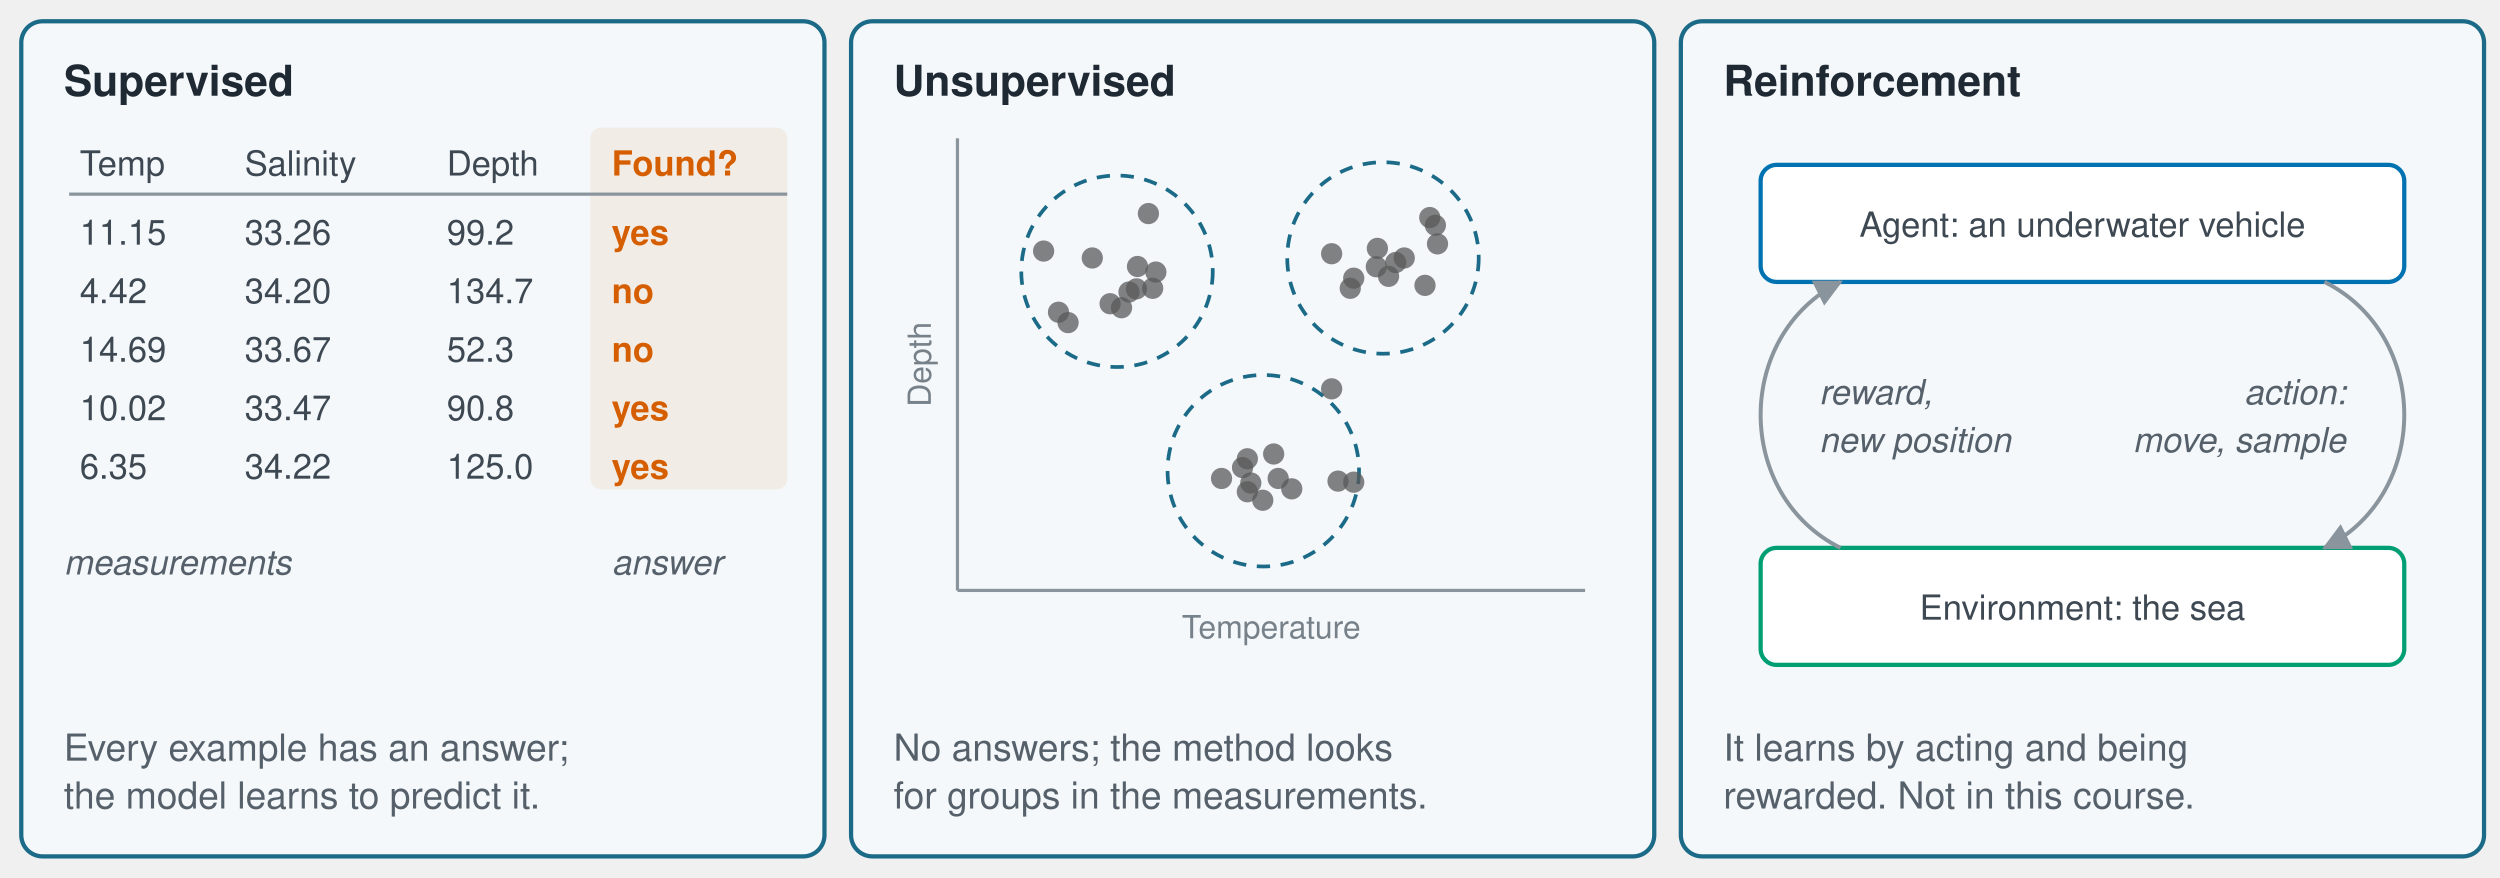
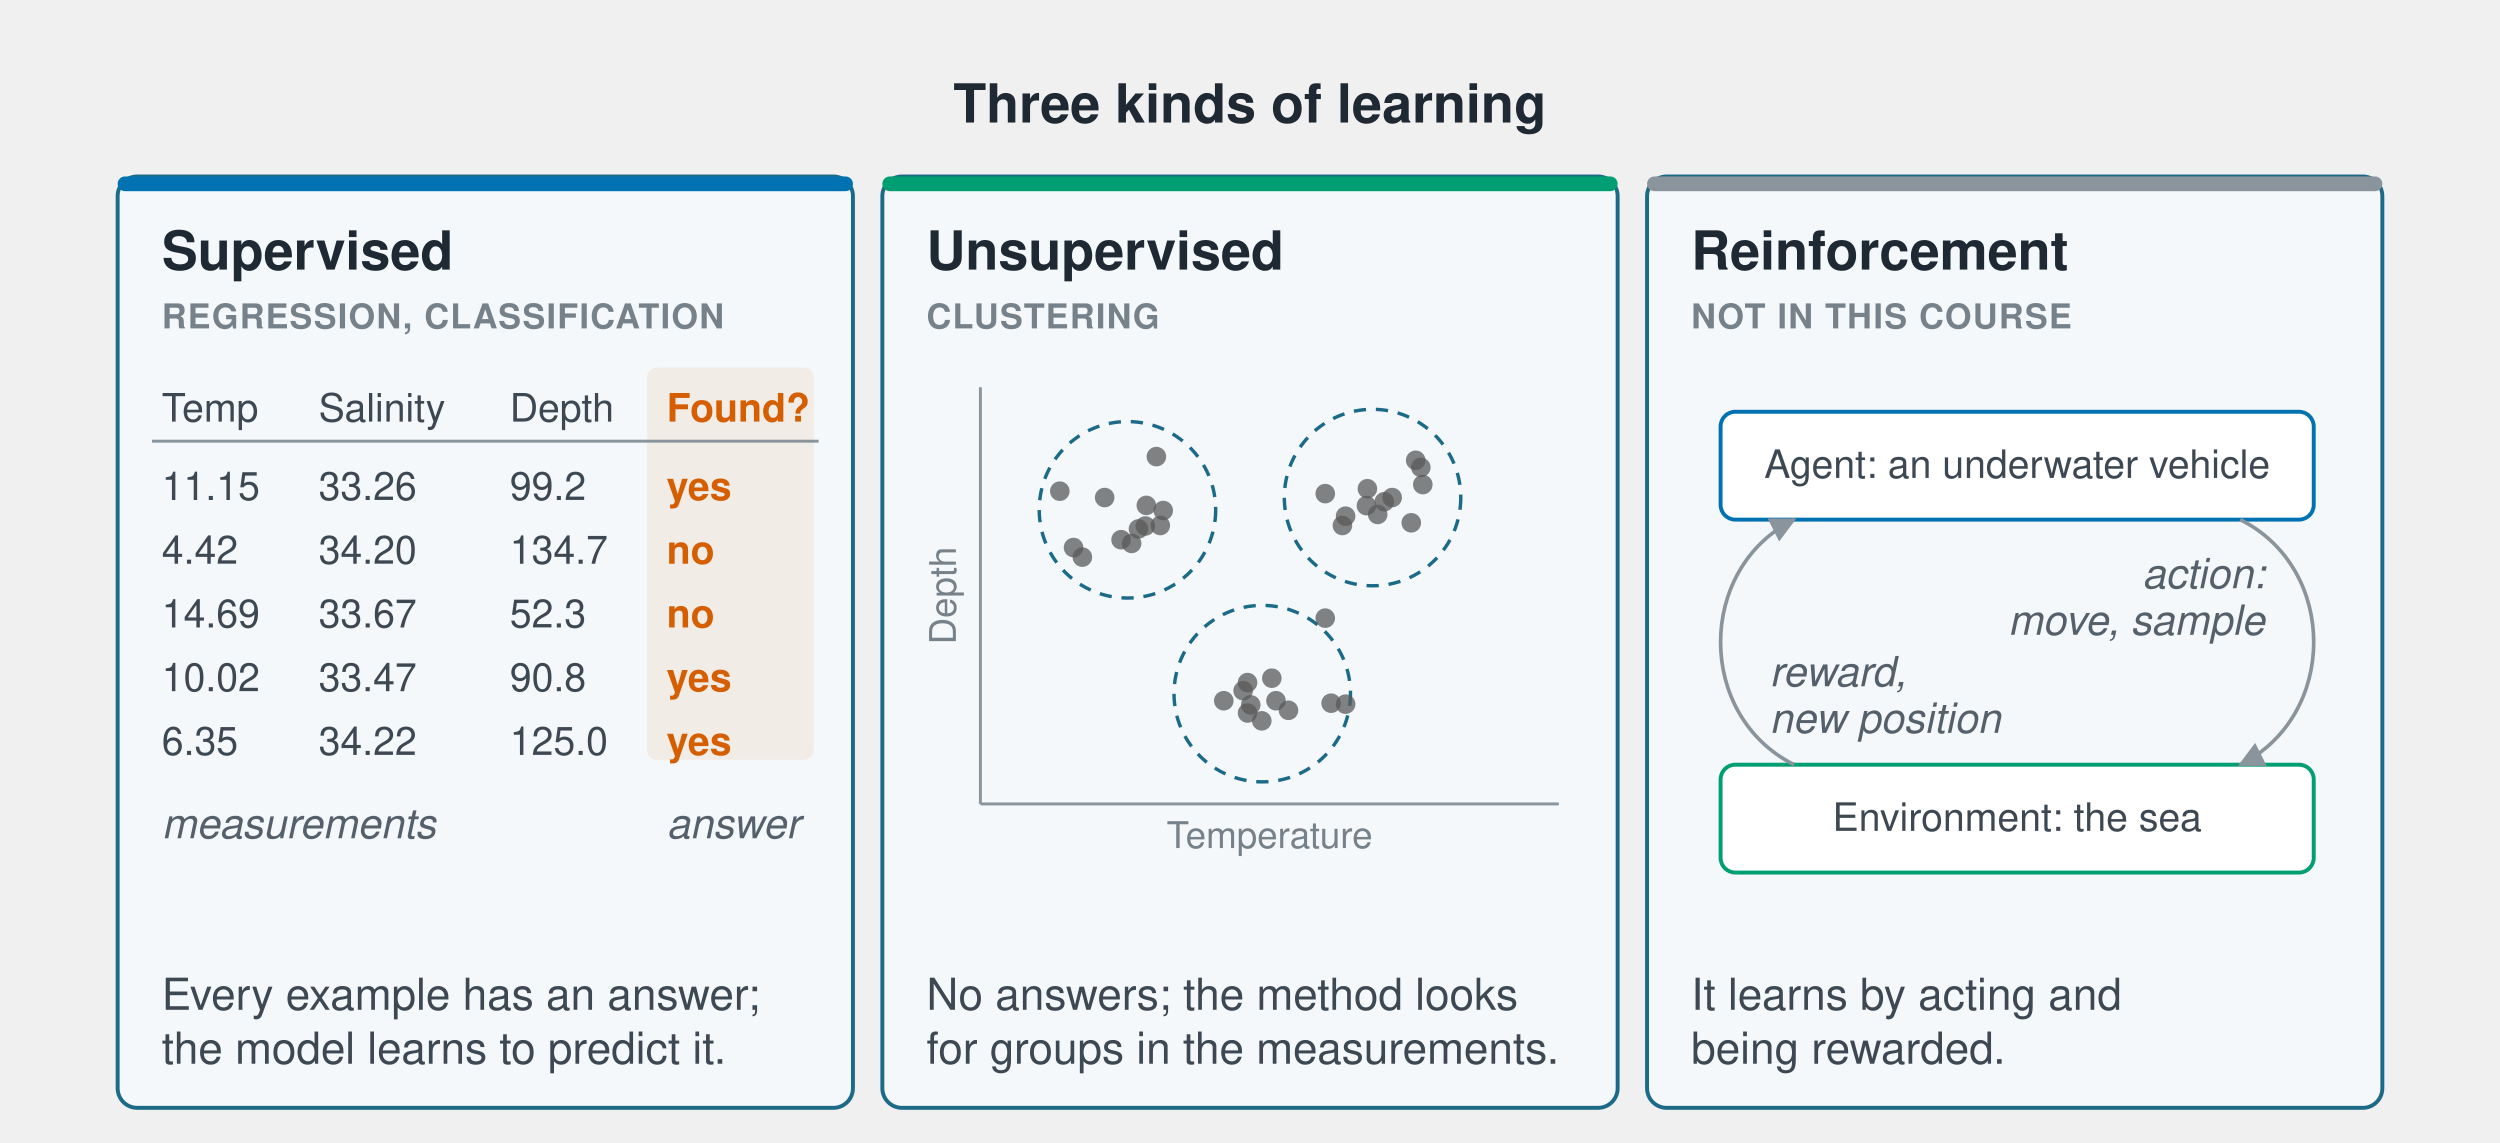
- <svg xmlns="http://www.w3.org/2000/svg" viewBox="0 0 940 330" width="100%" role="img" aria-label="Three panels. Supervised learning: a table of measurements with an answer column. Unsupervised learning: unlabelled points falling into three groups. Reinforcement learning: an underwater vehicle acting on the sea and receiving a reward in a loop.">
+ <svg xmlns="http://www.w3.org/2000/svg" viewBox="-40 -24 1020 466" width="100%" role="img" aria-label="Three kinds of learning. Supervised learning: a table of measurements with an answer column. Unsupervised learning: unlabelled points falling into three groups. Reinforcement learning: an underwater vehicle acting on the sea and receiving a reward in a loop.">
  <defs>
    <marker id="arr2" viewBox="0 0 10 10" refX="9" refY="5" markerWidth="7" markerHeight="7" orient="auto">
      <path d="M 0 0 L 10 5 L 0 10 z" fill="#8a949c" />
    </marker>
    <style>
      .box  { fill: #f4f8fa; stroke: #1b6a87; stroke-width: 1.6; }
-       .head { font: bold 16px "Source Sans Pro", Helvetica, Arial, sans-serif; fill: #1f2933; }
-       .body { font: 14px "Source Sans Pro", Helvetica, Arial, sans-serif; fill: #55606a; }
-       .note { font: italic 13px "Source Sans Pro", Helvetica, Arial, sans-serif; fill: #55606a; }
+       .title{ font: bold 22px "Source Sans Pro", Helvetica, Arial, sans-serif; fill: #1f2933; }
+       .head { font: bold 22px "Source Sans Pro", Helvetica, Arial, sans-serif; fill: #1f2933; }
+       .body { font: 18px "Source Sans Pro", Helvetica, Arial, sans-serif; fill: #3d4852; }
+       .lab  { font: bold 14px "Source Sans Pro", Helvetica, Arial, sans-serif; fill: #77818a; letter-spacing: 0.5px; }
+       .note { font: italic 17px "Source Sans Pro", Helvetica, Arial, sans-serif; fill: #55606a; }
      .axis { stroke: #8a949c; stroke-width: 1.2; }
-       .alab { font: 12px "Source Sans Pro", Helvetica, Arial, sans-serif; fill: #77818a; }
+       .alab { font: 15px "Source Sans Pro", Helvetica, Arial, sans-serif; fill: #77818a; }
      .yes  { fill: #0072B2; }
      .no   { fill: #E69F00; }
      .grey { fill: #5A5A5A; opacity: 0.75; }
-       .cell { font: 13px "Source Sans Pro", Helvetica, Arial, sans-serif; fill: #3d4852; }
-       .ans  { font: bold 13px "Source Sans Pro", Helvetica, Arial, sans-serif; fill: #D55E00; }
+       .cell { font: 16px "Source Sans Pro", Helvetica, Arial, sans-serif; fill: #3d4852; }
+       .ans  { font: bold 16px "Source Sans Pro", Helvetica, Arial, sans-serif; fill: #D55E00; }
    </style>
  </defs>
-   <rect class="box" x="8" y="8" width="302" height="314" rx="8" />
-   <text class="head" x="24" y="36">Supervised</text>
-   <text class="body" x="24" y="286">Every example has an answer;</text>
-   <text class="body" x="24" y="304">the model learns to predict it.</text>
-   <rect class="box" x="320" y="8" width="302" height="314" rx="8" />
-   <text class="head" x="336" y="36">Unsupervised</text>
-   <text class="body" x="336" y="286">No answers; the method looks</text>
-   <text class="body" x="336" y="304">for groups in the measurements.</text>
-   <rect class="box" x="632" y="8" width="302" height="314" rx="8" />
-   <text class="head" x="648" y="36">Reinforcement</text>
-   <text class="body" x="648" y="286">It learns by acting and being</text>
-   <text class="body" x="648" y="304">rewarded. Not in this course.</text>
-   <rect x="222" y="48" width="74" height="136" fill="#D55E00" fill-opacity="0.08" rx="4" />
-   <text class="cell" x="30" y="66" font-weight="bold">Temp</text>
-   <text class="cell" x="92" y="66" font-weight="bold">Salinity</text>
-   <text class="cell" x="168" y="66" font-weight="bold">Depth</text>
-   <text class="ans" x="230" y="66" font-weight="bold">Found?</text>
-   <line class="axis" x1="26" y1="73" x2="296" y2="73" />
-   <text class="cell" x="30" y="92">11.15</text>
-   <text class="cell" x="92" y="92">33.26</text>
-   <text class="cell" x="168" y="92">99.2</text>
-   <text class="ans" x="230" y="92">yes</text>
-   <text class="cell" x="30" y="114">4.42</text>
-   <text class="cell" x="92" y="114">34.20</text>
-   <text class="cell" x="168" y="114">134.7</text>
-   <text class="ans" x="230" y="114">no</text>
-   <text class="cell" x="30" y="136">14.69</text>
-   <text class="cell" x="92" y="136">33.67</text>
-   <text class="cell" x="168" y="136">52.3</text>
-   <text class="ans" x="230" y="136">no</text>
-   <text class="cell" x="30" y="158">10.02</text>
-   <text class="cell" x="92" y="158">33.47</text>
-   <text class="cell" x="168" y="158">90.8</text>
-   <text class="ans" x="230" y="158">yes</text>
-   <text class="cell" x="30" y="180">6.35</text>
-   <text class="cell" x="92" y="180">34.22</text>
-   <text class="cell" x="168" y="180">125.0</text>
-   <text class="ans" x="230" y="180">yes</text>
-   <text class="note" x="24" y="216">measurements</text>
-   <text class="note" x="230" y="216">answer</text>
-   <line class="axis" x1="360" y1="222" x2="596" y2="222" />
-   <line class="axis" x1="360" y1="52" x2="360" y2="222" />
-   <text class="alab" x="478.0" y="240" text-anchor="middle">Temperature</text>
-   <text class="alab" transform="translate(350,137.0) rotate(-90)" text-anchor="middle">Depth</text>
-   <circle cx="420" cy="102" r="36" fill="none" stroke="#1b6a87" stroke-width="1.4" stroke-dasharray="5 4" />
-   <circle class="grey" cx="427.3" cy="108.6" r="4" />
-   <circle class="grey" cx="398.0" cy="117.4" r="4" />
-   <circle class="grey" cx="433.4" cy="108.4" r="4" />
-   <circle class="grey" cx="392.4" cy="94.4" r="4" />
-   <circle class="grey" cx="431.8" cy="80.3" r="4" />
-   <circle class="grey" cx="417.4" cy="114.2" r="4" />
-   <circle class="grey" cx="401.6" cy="121.3" r="4" />
-   <circle class="grey" cx="427.7" cy="100.2" r="4" />
-   <circle class="grey" cx="424.5" cy="109.8" r="4" />
-   <circle class="grey" cx="421.7" cy="115.7" r="4" />
-   <circle class="grey" cx="410.7" cy="97.0" r="4" />
-   <circle class="grey" cx="434.6" cy="102.3" r="4" />
-   <circle cx="520" cy="97" r="36" fill="none" stroke="#1b6a87" stroke-width="1.4" stroke-dasharray="5 4" />
-   <circle class="grey" cx="507.7" cy="108.4" r="4" />
-   <circle class="grey" cx="540.5" cy="91.7" r="4" />
-   <circle class="grey" cx="500.7" cy="95.4" r="4" />
-   <circle class="grey" cx="517.9" cy="93.4" r="4" />
-   <circle class="grey" cx="539.7" cy="84.7" r="4" />
-   <circle class="grey" cx="537.6" cy="81.8" r="4" />
-   <circle class="grey" cx="509.0" cy="104.6" r="4" />
-   <circle class="grey" cx="535.8" cy="107.3" r="4" />
-   <circle class="grey" cx="524.8" cy="98.7" r="4" />
-   <circle class="grey" cx="522.1" cy="103.9" r="4" />
-   <circle class="grey" cx="517.5" cy="100.3" r="4" />
-   <circle class="grey" cx="528.0" cy="97.0" r="4" />
-   <circle cx="475" cy="177" r="36" fill="none" stroke="#1b6a87" stroke-width="1.4" stroke-dasharray="5 4" />
-   <circle class="grey" cx="485.7" cy="183.8" r="4" />
-   <circle class="grey" cx="503.1" cy="180.9" r="4" />
-   <circle class="grey" cx="469.0" cy="172.5" r="4" />
-   <circle class="grey" cx="474.8" cy="188.1" r="4" />
-   <circle class="grey" cx="470.3" cy="181.6" r="4" />
-   <circle class="grey" cx="500.7" cy="146.2" r="4" />
-   <circle class="grey" cx="459.3" cy="179.9" r="4" />
-   <circle class="grey" cx="480.6" cy="179.9" r="4" />
-   <circle class="grey" cx="469.0" cy="184.9" r="4" />
-   <circle class="grey" cx="478.9" cy="170.7" r="4" />
-   <circle class="grey" cx="509.0" cy="181.3" r="4" />
-   <circle class="grey" cx="467.2" cy="175.8" r="4" />
-   <rect x="662" y="62" width="242" height="44" rx="6" fill="#ffffff" stroke="#0072B2" stroke-width="1.6" />
-   <text class="cell" x="783.0" y="89" text-anchor="middle">Agent: an underwater vehicle</text>
-   <rect x="662" y="206" width="242" height="44" rx="6" fill="#ffffff" stroke="#009E73" stroke-width="1.6" />
-   <text class="cell" x="783.0" y="233" text-anchor="middle">Environment: the sea</text>
-   <path d="M 874 106 C 914 126, 914 186, 874 206" fill="none" stroke="#8a949c" stroke-width="1.5" marker-end="url(#arr2)" />
-   <path d="M 692 206 C 652 186, 652 126, 692 106" fill="none" stroke="#8a949c" stroke-width="1.5" marker-end="url(#arr2)" />
-   <text class="note" x="882" y="152.0" text-anchor="end">action:</text>
-   <text class="note" x="882" y="170.0" text-anchor="end">move, sample</text>
-   <text class="note" x="684" y="152.0">reward,</text>
-   <text class="note" x="684" y="170.0">new position</text>
+   <text class="title" x="470" y="26" text-anchor="middle">Three kinds of learning</text>
+   <rect class="box" x="8" y="48" width="300" height="380" rx="8" />
+   <rect x="8" y="48" width="300" height="6" rx="3" fill="#0072B2" />
+   <text class="head" x="26" y="86">Supervised</text>
+   <text class="lab" x="26" y="110">REGRESSION, CLASSIFICATION</text>
+   <text class="body" x="26" y="388">Every example has an answer;</text>
+   <text class="body" x="26" y="410">the model learns to predict it.</text>
+   <rect class="box" x="320" y="48" width="300" height="380" rx="8" />
+   <rect x="320" y="48" width="300" height="6" rx="3" fill="#009E73" />
+   <text class="head" x="338" y="86">Unsupervised</text>
+   <text class="lab" x="338" y="110">CLUSTERING</text>
+   <text class="body" x="338" y="388">No answers; the method looks</text>
+   <text class="body" x="338" y="410">for groups in the measurements.</text>
+   <rect class="box" x="632" y="48" width="300" height="380" rx="8" />
+   <rect x="632" y="48" width="300" height="6" rx="3" fill="#8a949c" />
+   <text class="head" x="650" y="86">Reinforcement</text>
+   <text class="lab" x="650" y="110">NOT IN THIS COURSE</text>
+   <text class="body" x="650" y="388">It learns by acting and</text>
+   <text class="body" x="650" y="410">being rewarded.</text>
+   <rect x="224" y="126" width="68" height="160" fill="#D55E00" fill-opacity="0.08" rx="4" />
+   <text class="cell" x="26" y="148" font-weight="bold">Temp</text>
+   <text class="cell" x="90" y="148" font-weight="bold">Salinity</text>
+   <text class="cell" x="168" y="148" font-weight="bold">Depth</text>
+   <text class="ans" x="232" y="148">Found?</text>
+   <line class="axis" x1="22" y1="156" x2="294" y2="156" />
+   <text class="cell" x="26" y="180">11.15</text>
+   <text class="cell" x="90" y="180">33.26</text>
+   <text class="cell" x="168" y="180">99.2</text>
+   <text class="ans" x="232" y="180">yes</text>
+   <text class="cell" x="26" y="206">4.42</text>
+   <text class="cell" x="90" y="206">34.20</text>
+   <text class="cell" x="168" y="206">134.7</text>
+   <text class="ans" x="232" y="206">no</text>
+   <text class="cell" x="26" y="232">14.69</text>
+   <text class="cell" x="90" y="232">33.67</text>
+   <text class="cell" x="168" y="232">52.3</text>
+   <text class="ans" x="232" y="232">no</text>
+   <text class="cell" x="26" y="258">10.02</text>
+   <text class="cell" x="90" y="258">33.47</text>
+   <text class="cell" x="168" y="258">90.8</text>
+   <text class="ans" x="232" y="258">yes</text>
+   <text class="cell" x="26" y="284">6.35</text>
+   <text class="cell" x="90" y="284">34.22</text>
+   <text class="cell" x="168" y="284">125.0</text>
+   <text class="ans" x="232" y="284">yes</text>
+   <text class="note" x="26" y="318">measurements</text>
+   <text class="note" x="232" y="318">answer</text>
+   <g transform="translate(0,82)">
+     <line class="axis" x1="360" y1="222" x2="596" y2="222" />
+     <line class="axis" x1="360" y1="52" x2="360" y2="222" />
+     <text class="alab" x="478.0" y="240" text-anchor="middle">Temperature</text>
+     <text class="alab" transform="translate(350,137.0) rotate(-90)" text-anchor="middle">Depth</text>
+     <circle cx="420" cy="102" r="36" fill="none" stroke="#1b6a87" stroke-width="1.4" stroke-dasharray="5 4" />
+     <circle class="grey" cx="427.3" cy="108.6" r="4" />
+     <circle class="grey" cx="398.0" cy="117.4" r="4" />
+     <circle class="grey" cx="433.4" cy="108.4" r="4" />
+     <circle class="grey" cx="392.4" cy="94.4" r="4" />
+     <circle class="grey" cx="431.8" cy="80.3" r="4" />
+     <circle class="grey" cx="417.4" cy="114.2" r="4" />
+     <circle class="grey" cx="401.6" cy="121.3" r="4" />
+     <circle class="grey" cx="427.7" cy="100.2" r="4" />
+     <circle class="grey" cx="424.5" cy="109.8" r="4" />
+     <circle class="grey" cx="421.7" cy="115.7" r="4" />
+     <circle class="grey" cx="410.7" cy="97.0" r="4" />
+     <circle class="grey" cx="434.6" cy="102.3" r="4" />
+     <circle cx="520" cy="97" r="36" fill="none" stroke="#1b6a87" stroke-width="1.4" stroke-dasharray="5 4" />
+     <circle class="grey" cx="507.7" cy="108.4" r="4" />
+     <circle class="grey" cx="540.5" cy="91.7" r="4" />
+     <circle class="grey" cx="500.7" cy="95.4" r="4" />
+     <circle class="grey" cx="517.9" cy="93.4" r="4" />
+     <circle class="grey" cx="539.7" cy="84.7" r="4" />
+     <circle class="grey" cx="537.6" cy="81.8" r="4" />
+     <circle class="grey" cx="509.0" cy="104.6" r="4" />
+     <circle class="grey" cx="535.8" cy="107.3" r="4" />
+     <circle class="grey" cx="524.8" cy="98.7" r="4" />
+     <circle class="grey" cx="522.1" cy="103.9" r="4" />
+     <circle class="grey" cx="517.5" cy="100.3" r="4" />
+     <circle class="grey" cx="528.0" cy="97.0" r="4" />
+     <circle cx="475" cy="177" r="36" fill="none" stroke="#1b6a87" stroke-width="1.4" stroke-dasharray="5 4" />
+     <circle class="grey" cx="485.7" cy="183.8" r="4" />
+     <circle class="grey" cx="503.1" cy="180.9" r="4" />
+     <circle class="grey" cx="469.0" cy="172.5" r="4" />
+     <circle class="grey" cx="474.8" cy="188.1" r="4" />
+     <circle class="grey" cx="470.3" cy="181.6" r="4" />
+     <circle class="grey" cx="500.7" cy="146.2" r="4" />
+     <circle class="grey" cx="459.3" cy="179.9" r="4" />
+     <circle class="grey" cx="480.6" cy="179.9" r="4" />
+     <circle class="grey" cx="469.0" cy="184.9" r="4" />
+     <circle class="grey" cx="478.9" cy="170.7" r="4" />
+     <circle class="grey" cx="509.0" cy="181.3" r="4" />
+     <circle class="grey" cx="467.2" cy="175.8" r="4" />
+     <rect x="662" y="62" width="242" height="44" rx="6" fill="#ffffff" stroke="#0072B2" stroke-width="1.6" />
+     <text class="cell" x="783.0" y="89" text-anchor="middle">Agent: an underwater vehicle</text>
+     <rect x="662" y="206" width="242" height="44" rx="6" fill="#ffffff" stroke="#009E73" stroke-width="1.6" />
+     <text class="cell" x="783.0" y="233" text-anchor="middle">Environment: the sea</text>
+     <path d="M 874 106 C 914 126, 914 186, 874 206" fill="none" stroke="#8a949c" stroke-width="1.5" marker-end="url(#arr2)" />
+     <path d="M 692 206 C 652 186, 652 126, 692 106" fill="none" stroke="#8a949c" stroke-width="1.5" marker-end="url(#arr2)" />
+     <text class="note" x="884" y="134" text-anchor="end">action:</text>
+     <text class="note" x="884" y="153" text-anchor="end">move, sample</text>
+     <text class="note" x="682" y="174">reward,</text>
+     <text class="note" x="682" y="193">new position</text>
+   </g>
</svg>
